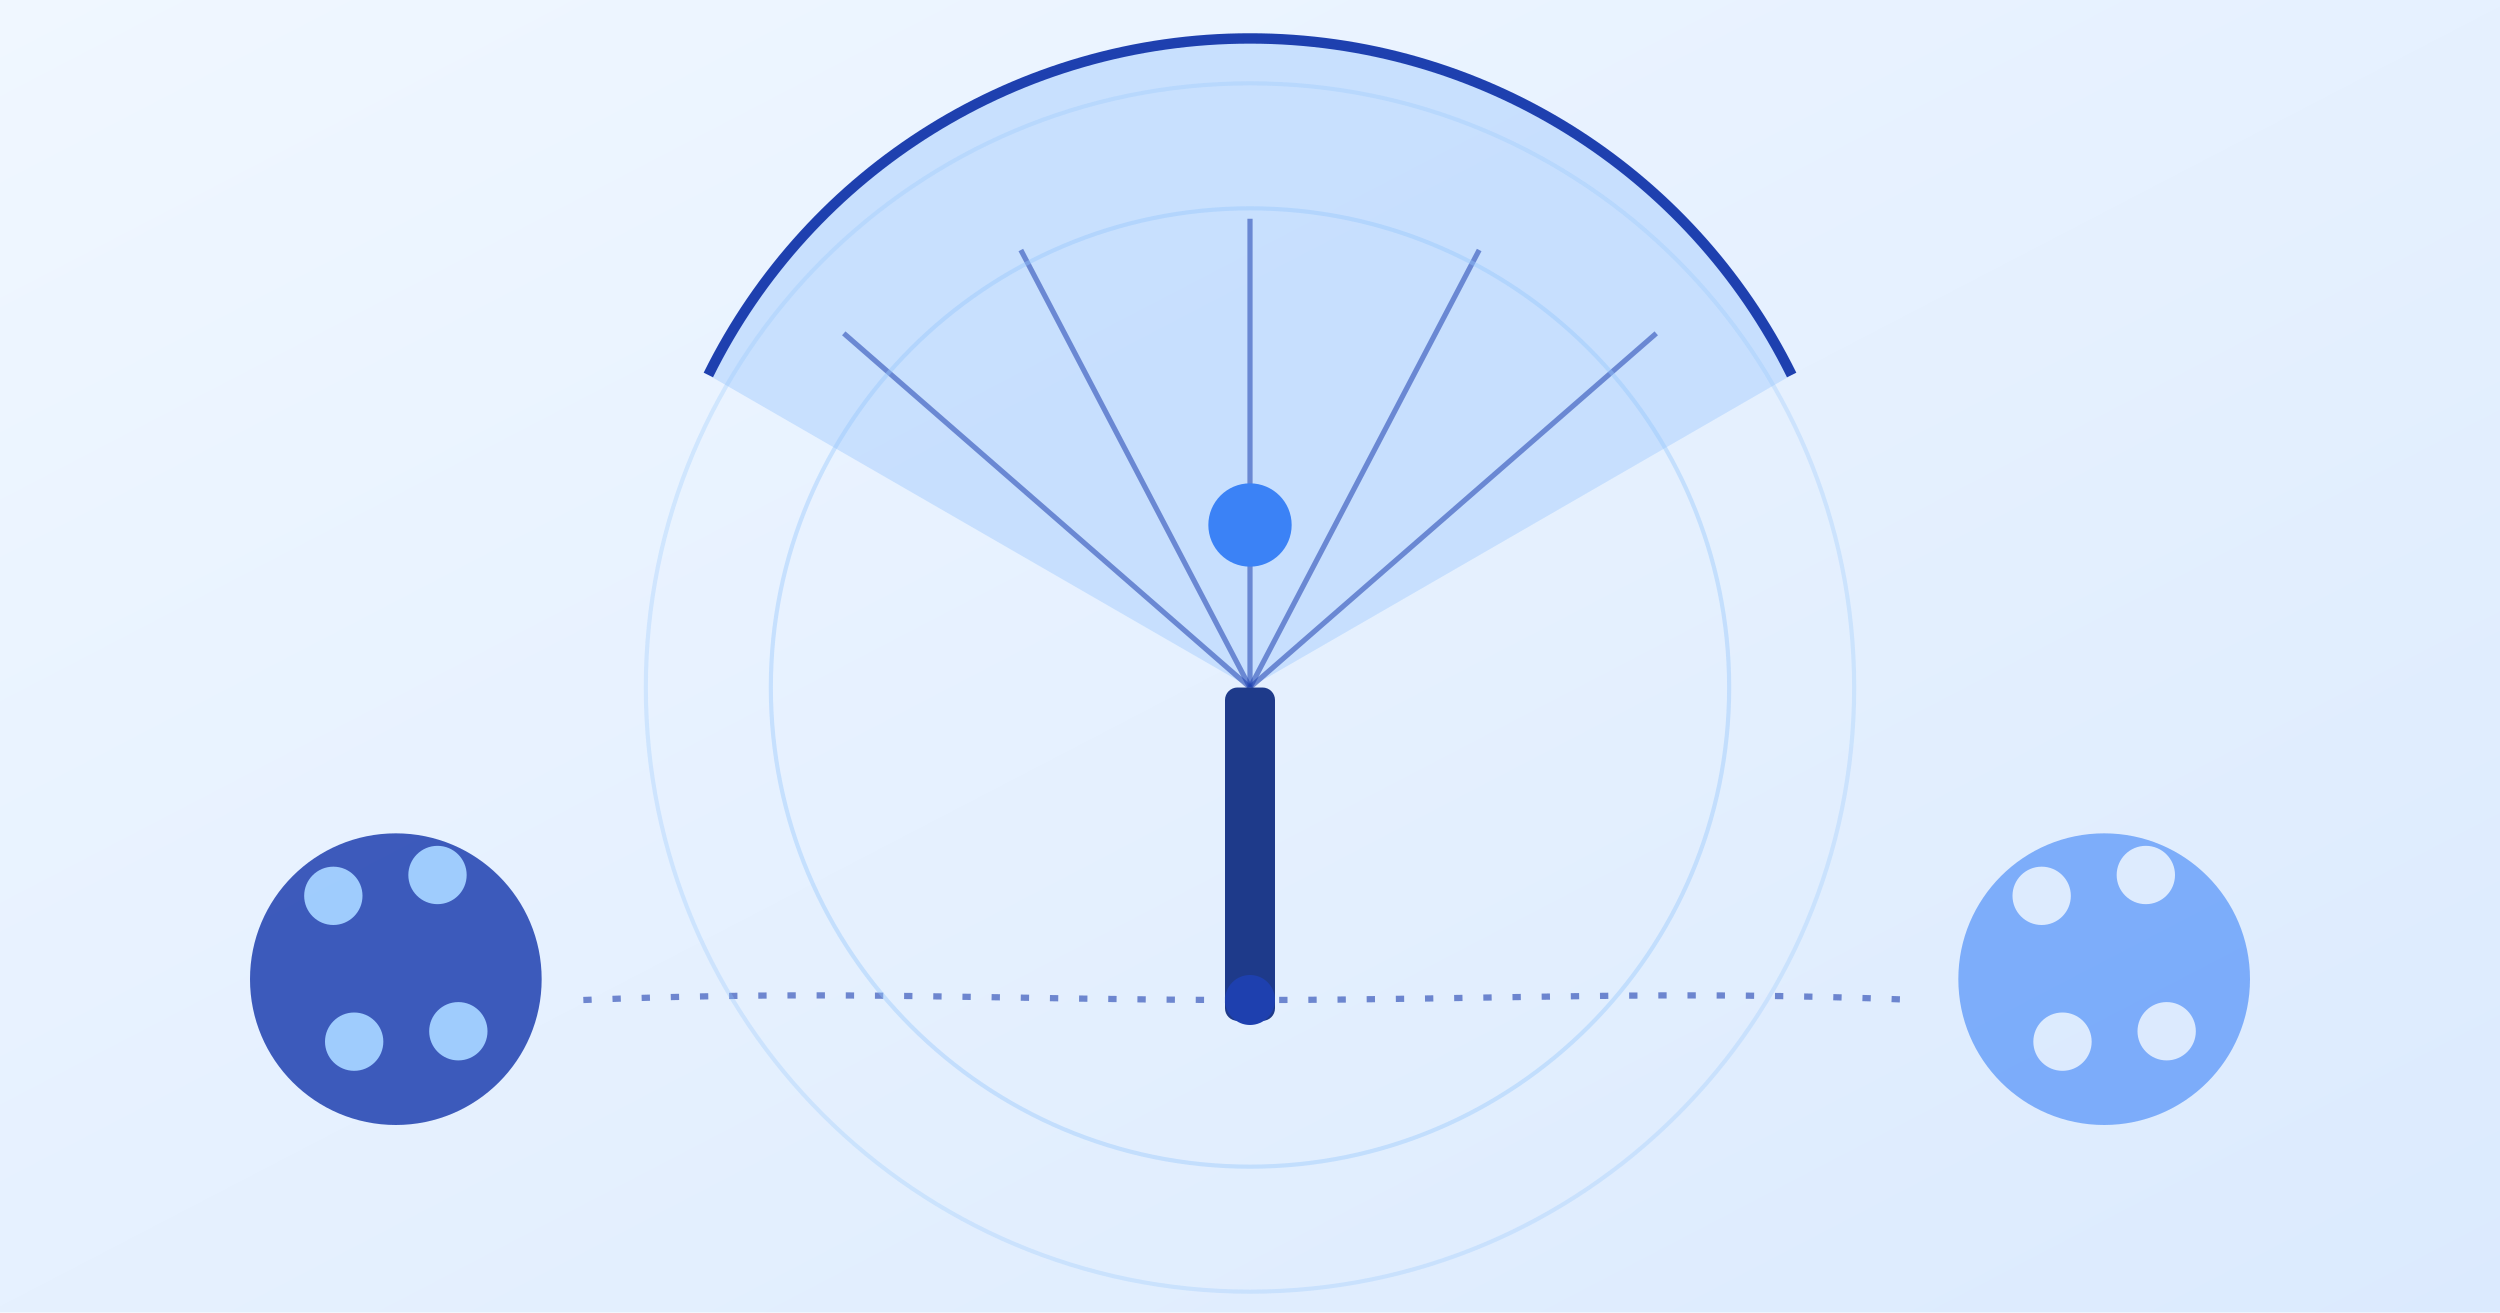
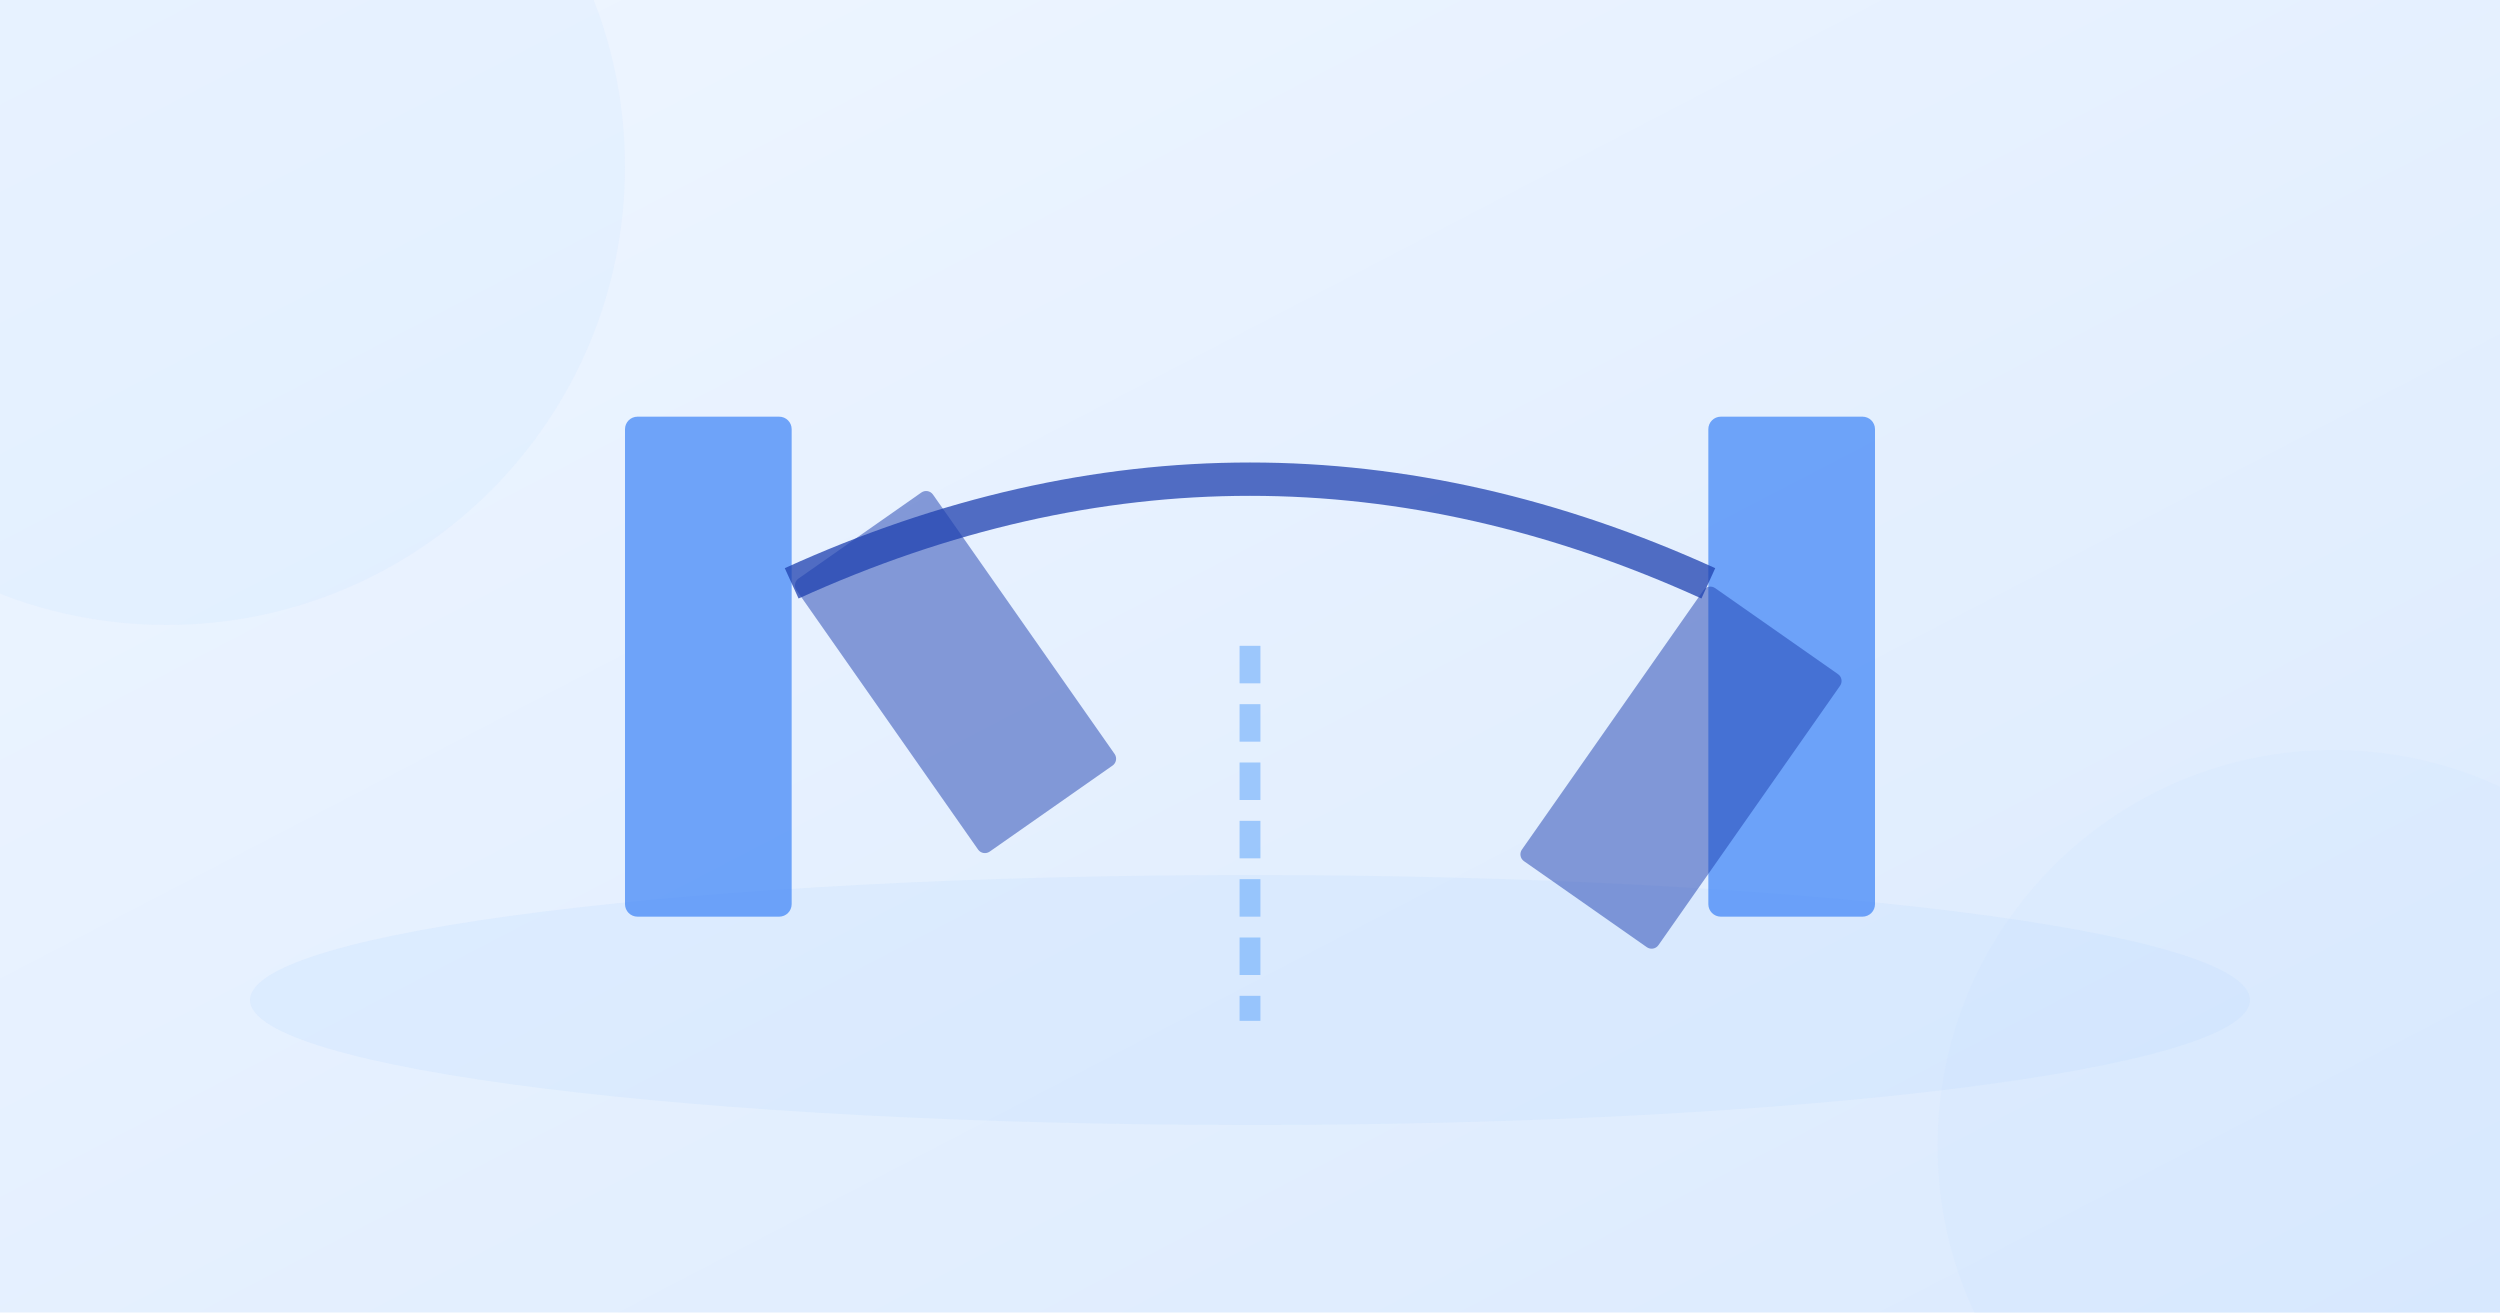
<svg xmlns="http://www.w3.org/2000/svg" width="1200" height="630" viewBox="0 0 1200 630">
  <defs>
-     <linearGradient id="kkBg" x1="0" y1="0" x2="1" y2="1">
-       <stop offset="0%" stop-color="#f0f7ff" />
+     <linearGradient id="bg" x1="0" y1="0" x2="1" y2="1">
+       <stop offset="0%" stop-color="#eff6ff" />
      <stop offset="100%" stop-color="#dbeafe" />
    </linearGradient>
  </defs>
-   <rect width="1200" height="630" fill="url(#kkBg)" />
-   <g transform="translate(600,330)">
-     <path d="M 0 0 L -260 -150 A 290 290 0 0 1 260 -150 Z" fill="#bfdbfe" opacity="0.8" />
-     <path d="M -260 -150 A 290 290 0 0 1 260 -150" fill="none" stroke="#1e40af" stroke-width="5" />
-     <path d="M 0 0 L -195 -170" stroke="#1e40af" stroke-width="2.5" opacity="0.55" />
-     <path d="M 0 0 L -110 -210" stroke="#1e40af" stroke-width="2.5" opacity="0.55" />
-     <path d="M 0 0 L 0 -225" stroke="#1e40af" stroke-width="2.5" opacity="0.55" />
-     <path d="M 0 0 L 110 -210" stroke="#1e40af" stroke-width="2.5" opacity="0.55" />
-     <path d="M 0 0 L 195 -170" stroke="#1e40af" stroke-width="2.5" opacity="0.55" />
-     <rect x="-12" y="0" width="24" height="160" rx="6" fill="#1e3a8a" />
-     <circle cx="0" cy="-78" r="20" fill="#3b82f6" />
-   </g>
-   <g opacity="0.85">
-     <circle cx="190" cy="470" r="70" fill="#1e40af" />
-     <circle cx="160" cy="430" r="14" fill="#93c5fd" />
-     <circle cx="210" cy="420" r="14" fill="#93c5fd" />
-     <circle cx="170" cy="500" r="14" fill="#93c5fd" />
-     <circle cx="220" cy="495" r="14" fill="#93c5fd" />
-   </g>
-   <g opacity="0.6">
-     <circle cx="1010" cy="470" r="70" fill="#3b82f6" />
-     <circle cx="980" cy="430" r="14" fill="#dbeafe" />
-     <circle cx="1030" cy="420" r="14" fill="#dbeafe" />
-     <circle cx="990" cy="500" r="14" fill="#dbeafe" />
-     <circle cx="1040" cy="495" r="14" fill="#dbeafe" />
-   </g>
-   <path d="M 280 480 C 400 475, 480 480, 600 480" fill="none" stroke="#1e40af" stroke-width="3" stroke-dasharray="4 10" opacity="0.6" />
-   <path d="M 600 480 C 720 480, 800 475, 920 480" fill="none" stroke="#1e40af" stroke-width="3" stroke-dasharray="4 10" opacity="0.6" />
-   <circle cx="600" cy="480" r="12" fill="#1e40af" />
-   <circle cx="600" cy="330" r="230" fill="none" stroke="#93c5fd" stroke-width="2" opacity="0.4" />
-   <circle cx="600" cy="330" r="290" fill="none" stroke="#93c5fd" stroke-width="2" opacity="0.3" />
+   <rect width="1200" height="630" fill="url(#bg)" />
+   <circle cx="80" cy="80" r="220" fill="#bfdbfe" opacity="0.15" />
+   <circle cx="1120" cy="550" r="190" fill="#bfdbfe" opacity="0.12" />
+   <ellipse cx="600" cy="480" rx="480" ry="60" fill="#bfdbfe" opacity="0.25" />
+   <rect x="300" y="200" width="80" height="240" rx="6" fill="#3b82f6" opacity="0.70" />
+   <rect x="820" y="200" width="80" height="240" rx="6" fill="#3b82f6" opacity="0.70" />
+   <path d="M 380,280 Q 600,180 820,280" fill="none" stroke="#1e40af" stroke-width="16" opacity="0.75" />
+   <rect x="380" y="280" width="80" height="160" rx="4" fill="#1e40af" opacity="0.50" transform="rotate(-35 380 280)" />
+   <rect x="820" y="280" width="80" height="160" rx="4" fill="#1e40af" opacity="0.50" transform="rotate(35 820 280)" />
+   <line x1="600" y1="310" x2="600" y2="490" stroke="#60a5fa" stroke-width="10" stroke-dasharray="18,10" opacity="0.55" />
</svg>
